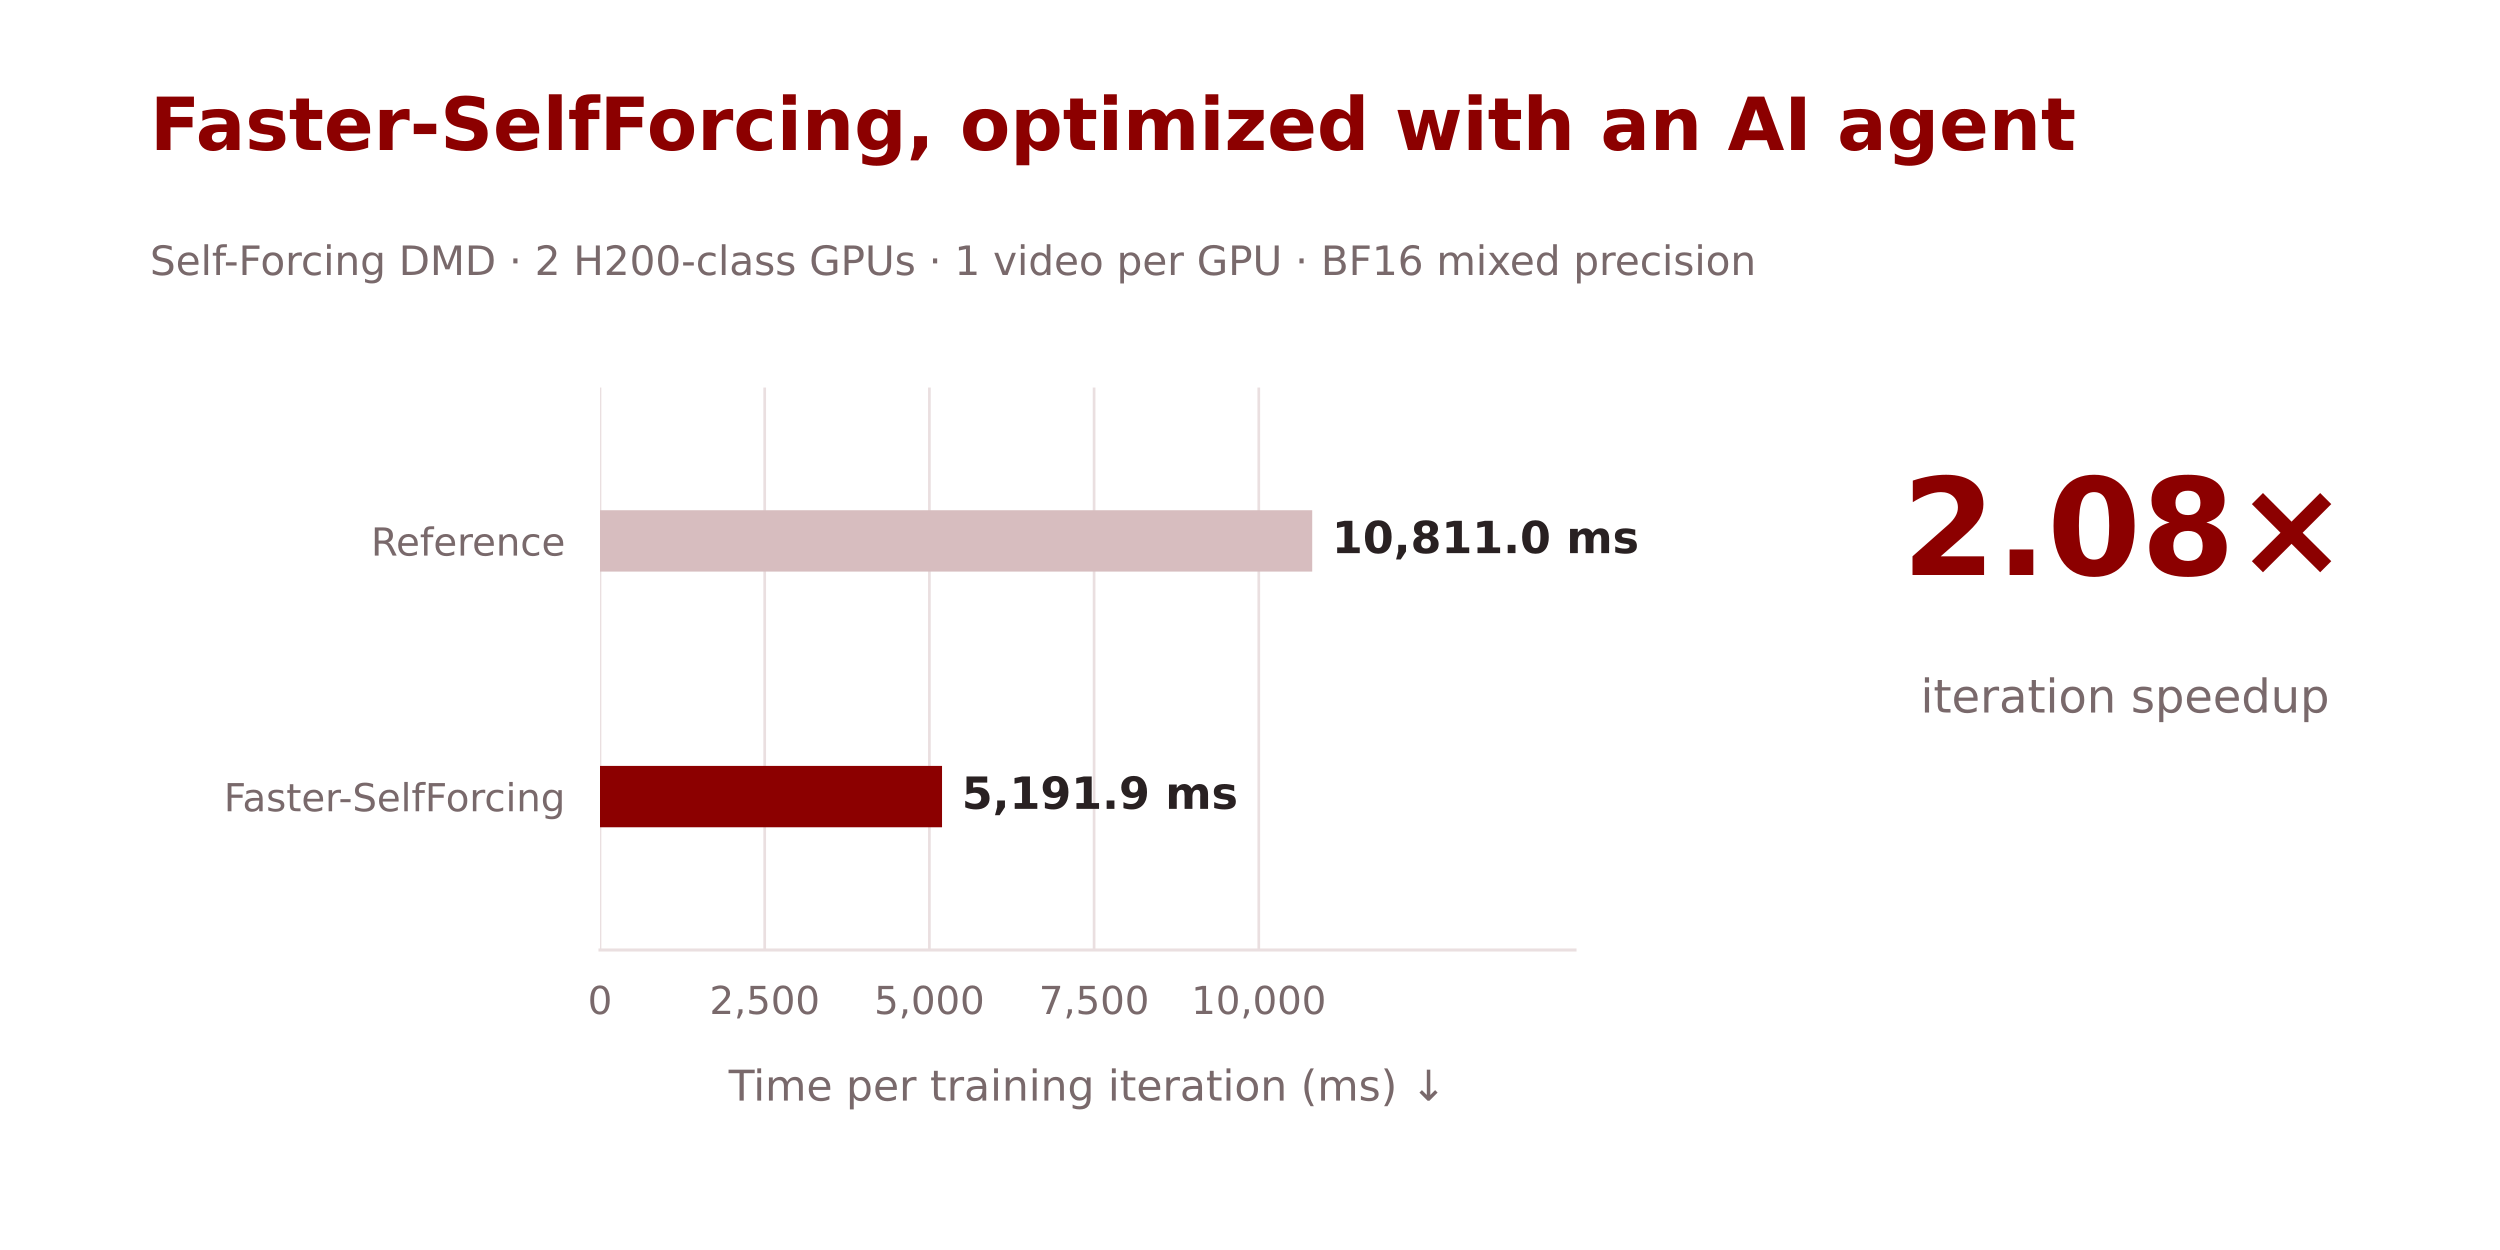
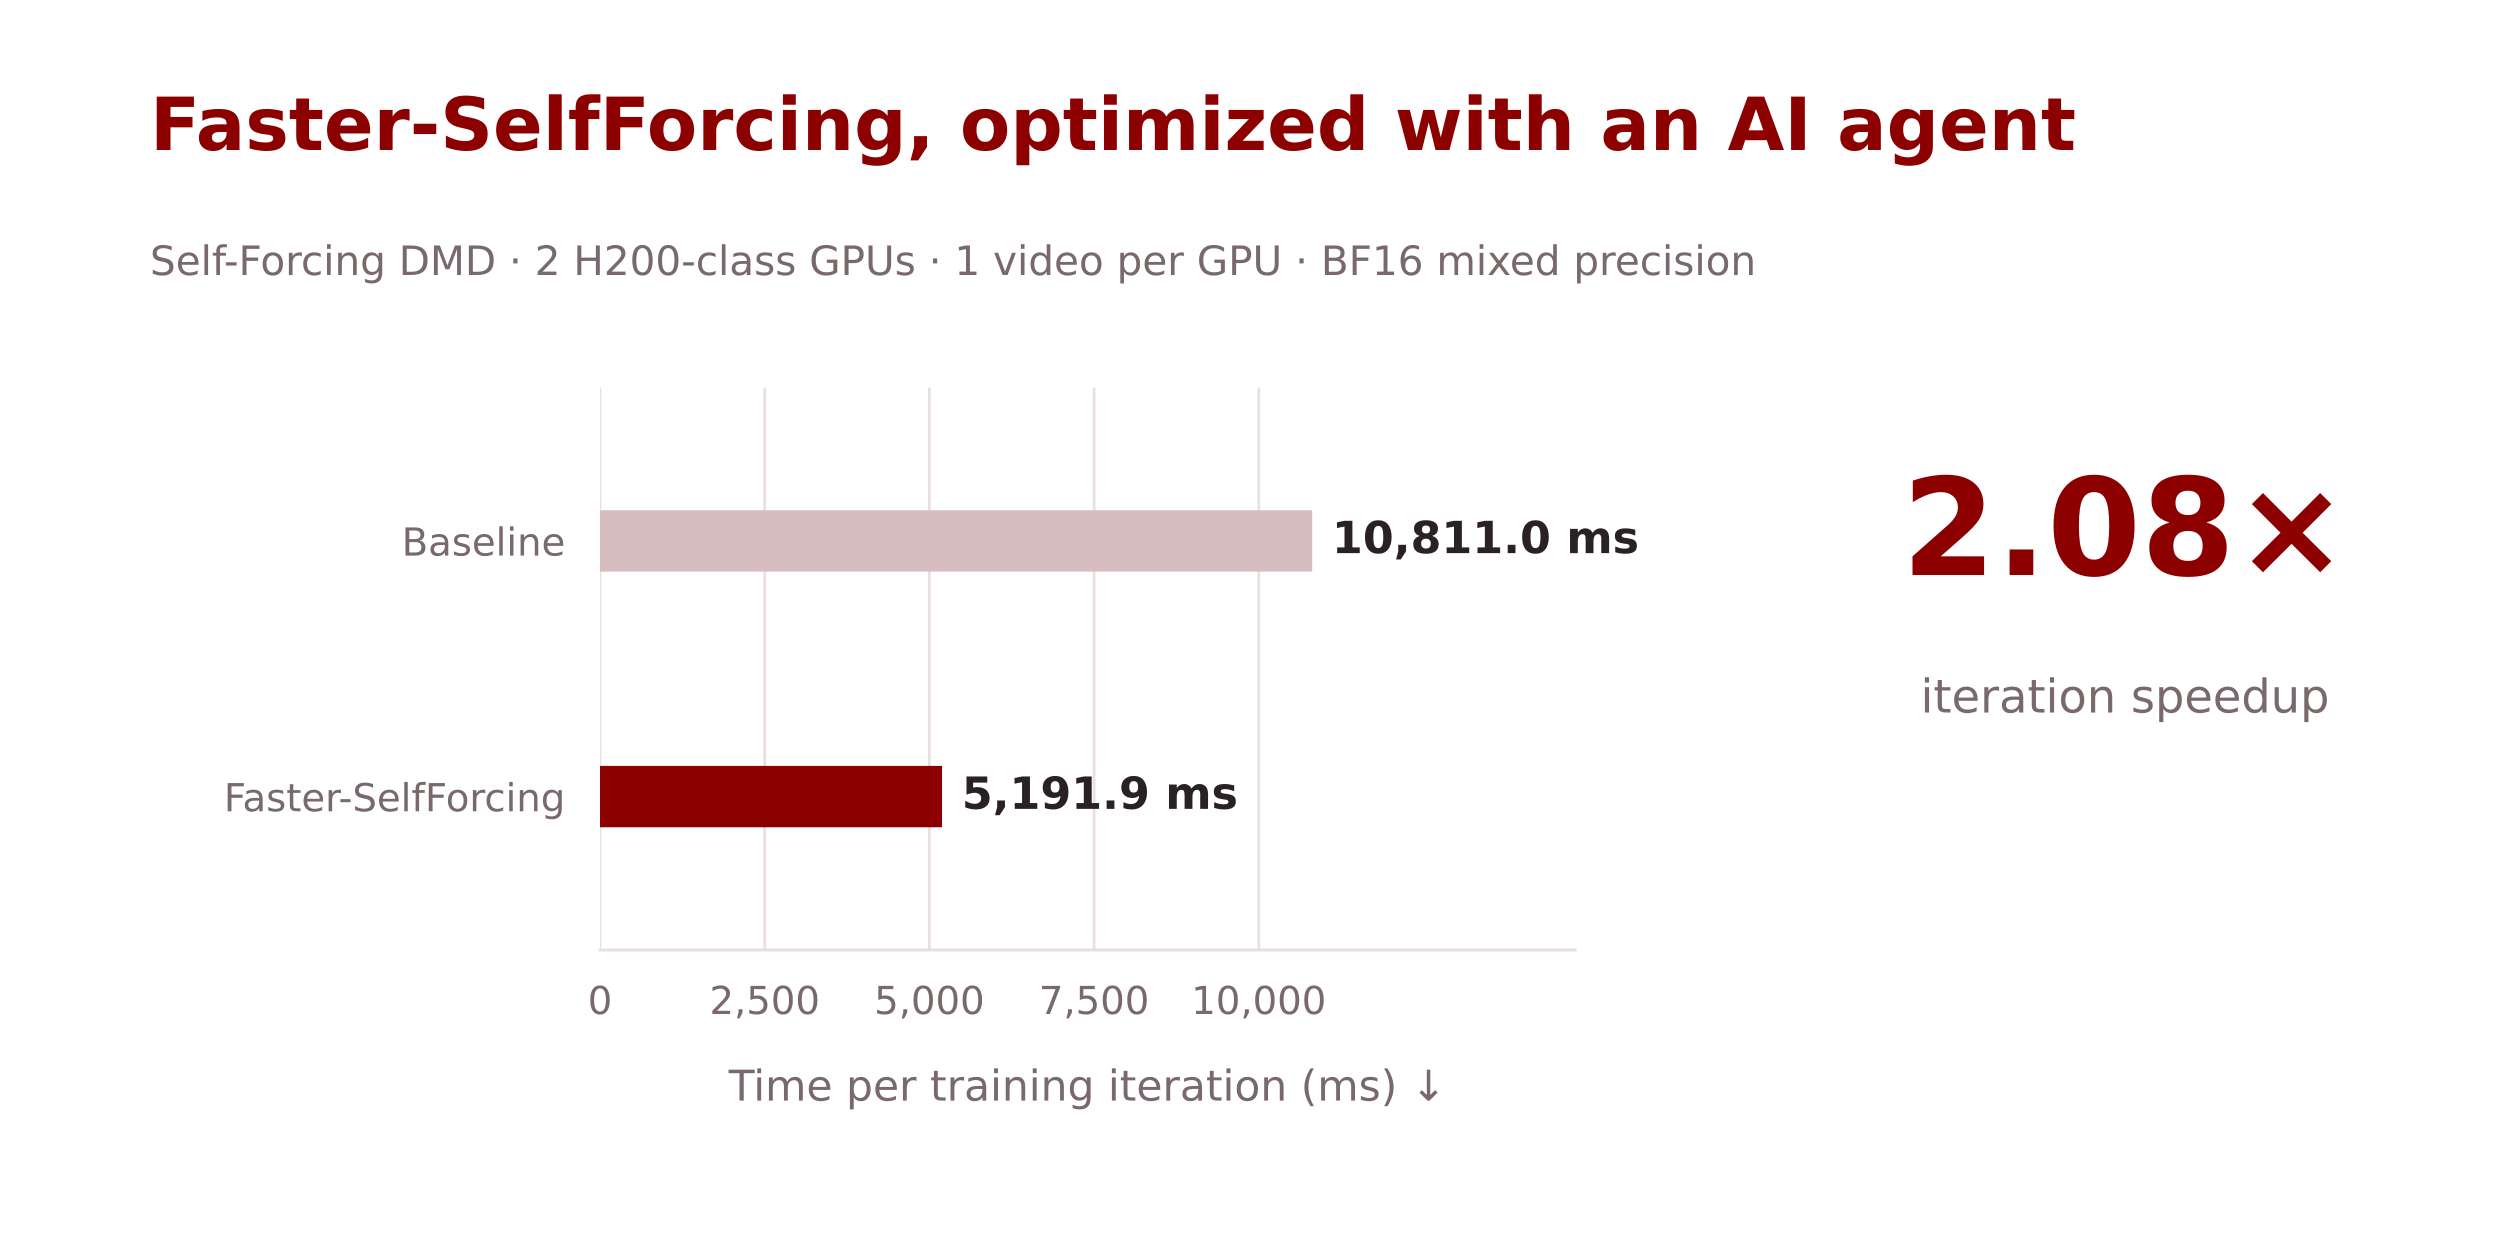
<svg xmlns="http://www.w3.org/2000/svg" width="648pt" height="324pt" viewBox="0 0 648 324" version="1.1">
  <defs>
    <style type="text/css">*{stroke-linejoin: round; stroke-linecap: butt}</style>
  </defs>
  <g id="figure_1">
    <g id="patch_1">
      <path d="M 0 324 L 648 324 L 648 0 L 0 0 z " style="fill: #ffffff" />
    </g>
    <g id="axes_1">
      <g id="patch_2">
        <path d="M 155.52 246.24 L 408.24 246.24 L 408.24 100.44 L 155.52 100.44 z " style="fill: #ffffff" />
      </g>
      <g id="matplotlib.axis_1">
        <g id="xtick_1">
          <g id="line2d_1">
            <path d="M 155.52 246.24 L 155.52 100.44 " clip-path="url(#p50aa6800d2)" style="fill: none; stroke: #eadfe0; stroke-width: 0.7; stroke-linecap: square" />
          </g>
          <g id="line2d_2" />
          <g id="text_1">
            <text style="font-size: 10px; font-family: 'DejaVu Sans'; text-anchor: middle; fill: #79696b" x="155.52" y="262.838" transform="rotate(-0 155.52 262.8384)">0</text>
          </g>
        </g>
        <g id="xtick_2">
          <g id="line2d_3">
            <path d="M 198.209 246.24 L 198.209 100.44 " clip-path="url(#p50aa6800d2)" style="fill: none; stroke: #eadfe0; stroke-width: 0.7; stroke-linecap: square" />
          </g>
          <g id="line2d_4" />
          <g id="text_2">
            <text style="font-size: 10px; font-family: 'DejaVu Sans'; text-anchor: middle; fill: #79696b" x="198.209" y="262.838" transform="rotate(-0 198.2092 262.8384)">2,500</text>
          </g>
        </g>
        <g id="xtick_3">
          <g id="line2d_5">
            <path d="M 240.898 246.24 L 240.898 100.44 " clip-path="url(#p50aa6800d2)" style="fill: none; stroke: #eadfe0; stroke-width: 0.7; stroke-linecap: square" />
          </g>
          <g id="line2d_6" />
          <g id="text_3">
            <text style="font-size: 10px; font-family: 'DejaVu Sans'; text-anchor: middle; fill: #79696b" x="240.898" y="262.838" transform="rotate(-0 240.8984 262.8384)">5,000</text>
          </g>
        </g>
        <g id="xtick_4">
          <g id="line2d_7">
            <path d="M 283.588 246.24 L 283.588 100.44 " clip-path="url(#p50aa6800d2)" style="fill: none; stroke: #eadfe0; stroke-width: 0.7; stroke-linecap: square" />
          </g>
          <g id="line2d_8" />
          <g id="text_4">
            <text style="font-size: 10px; font-family: 'DejaVu Sans'; text-anchor: middle; fill: #79696b" x="283.588" y="262.838" transform="rotate(-0 283.5876 262.8384)">7,500</text>
          </g>
        </g>
        <g id="xtick_5">
          <g id="line2d_9">
            <path d="M 326.277 246.24 L 326.277 100.44 " clip-path="url(#p50aa6800d2)" style="fill: none; stroke: #eadfe0; stroke-width: 0.7; stroke-linecap: square" />
          </g>
          <g id="line2d_10" />
          <g id="text_5">
            <text style="font-size: 10px; font-family: 'DejaVu Sans'; text-anchor: middle; fill: #79696b" x="326.277" y="262.838" transform="rotate(-0 326.2768 262.8384)">10,000</text>
          </g>
        </g>
        <g id="text_6">
          <text style="font-size: 11px; font-family: 'DejaVu Sans'; text-anchor: middle; fill: #79696b" x="281.88" y="285.276" transform="rotate(-0 281.88 285.2764)">Time per training iteration (ms) ↓</text>
        </g>
      </g>
      <g id="matplotlib.axis_2">
        <g id="ytick_1">
          <g id="line2d_11" />
          <g id="text_7">
-             <text style="font-size: 10px; font-family: 'DejaVu Sans'; text-anchor: end; fill: #79696b" x="146.52" y="144.003" transform="rotate(-0 146.52 144.0029)">Reference</text>
+             <text style="font-size: 10px; font-family: 'DejaVu Sans'; text-anchor: end; fill: #79696b" x="146.52" y="144.003" transform="rotate(-0 146.52 144.0029)">Baseline</text>
          </g>
        </g>
        <g id="ytick_2">
          <g id="line2d_12" />
          <g id="text_8">
            <text style="font-size: 10px; font-family: 'DejaVu Sans'; text-anchor: end; fill: #79696b" x="146.52" y="210.276" transform="rotate(-0 146.52 210.2756)">Faster-SelfForcing</text>
          </g>
        </g>
      </g>
      <g id="patch_3">
        <path d="M 155.52 246.24 L 408.24 246.24 " style="fill: none; stroke: #eadfe0; stroke-width: 0.8; stroke-linejoin: miter; stroke-linecap: square" />
      </g>
      <g id="patch_4">
        <path d="M 155.52 148.156 L 340.125 148.156 L 340.125 132.251 L 155.52 132.251 z " clip-path="url(#p50aa6800d2)" style="fill: #d7bdbf" />
      </g>
      <g id="patch_5">
        <path d="M 155.52 214.429 L 244.175 214.429 L 244.175 198.524 L 155.52 198.524 z " clip-path="url(#p50aa6800d2)" style="fill: #8c0000" />
      </g>
      <g id="text_9">
        <text style="font-weight: 700; font-size: 11.5px; font-family: 'DejaVu Sans'; text-anchor: start; fill: #292122" x="345.248" y="143.377" transform="rotate(-0 345.2478 143.3769)">10,811.0 ms</text>
      </g>
      <g id="text_10">
        <text style="font-weight: 700; font-size: 11.5px; font-family: 'DejaVu Sans'; text-anchor: start; fill: #292122" x="249.298" y="209.65" transform="rotate(-0 249.2979 209.6496)">5,191.9 ms</text>
      </g>
    </g>
    <g id="text_11">
      <text style="font-weight: 700; font-size: 19px; font-family: 'DejaVu Sans'; text-anchor: start; fill: #8c0000" x="38.88" y="38.88" transform="rotate(-0 38.88 38.88)">Faster-SelfForcing, optimized with an AI agent</text>
    </g>
    <g id="text_12">
      <text style="font-size: 10.5px; font-family: 'DejaVu Sans'; text-anchor: start; fill: #79696b" x="38.88" y="71.28" transform="rotate(-0 38.88 71.28)">Self-Forcing DMD · 2 H200-class GPUs · 1 video per GPU · BF16 mixed precision</text>
    </g>
    <g id="text_13">
      <text style="font-weight: 700; font-size: 35px; font-family: 'DejaVu Sans'; text-anchor: middle; fill: #8c0000" x="550.8" y="149.04" transform="rotate(-0 550.8 149.04)">2.08×</text>
    </g>
    <g id="text_14">
      <text style="font-size: 12px; font-family: 'DejaVu Sans'; text-anchor: middle; fill: #79696b" x="550.8" y="184.68" transform="rotate(-0 550.8 184.68)">iteration speedup</text>
    </g>
  </g>
  <defs>
    <clipPath id="p50aa6800d2">
      <rect x="155.52" y="100.44" width="252.72" height="145.8" />
    </clipPath>
  </defs>
</svg>
